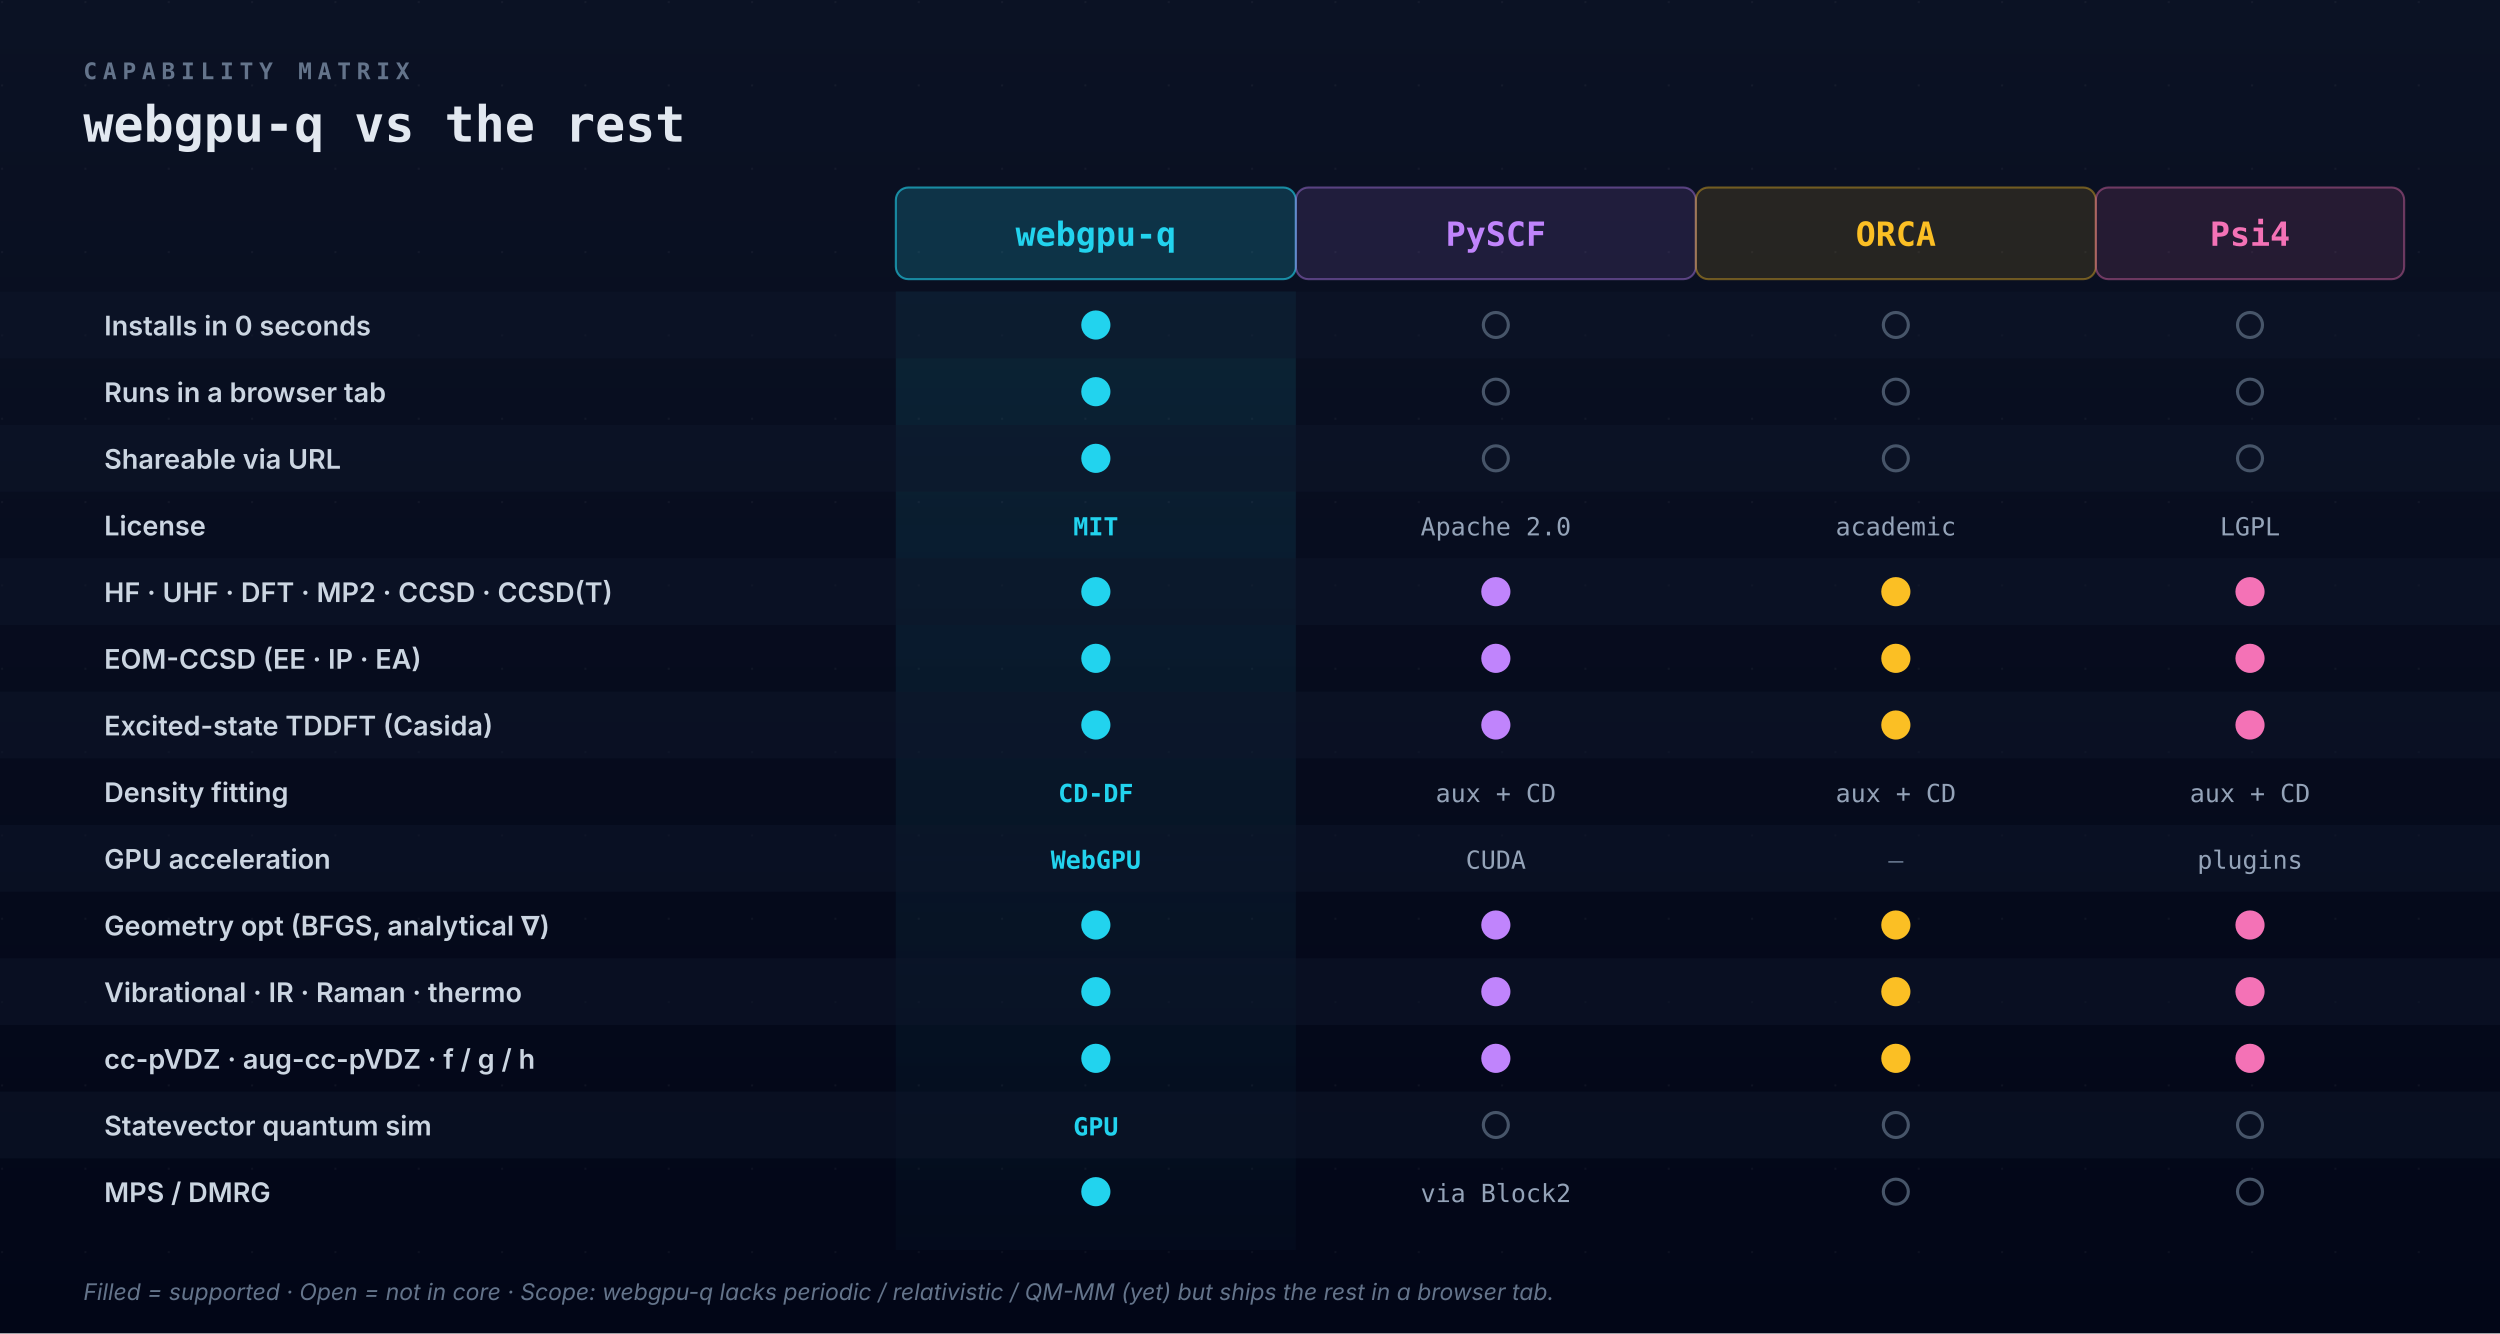
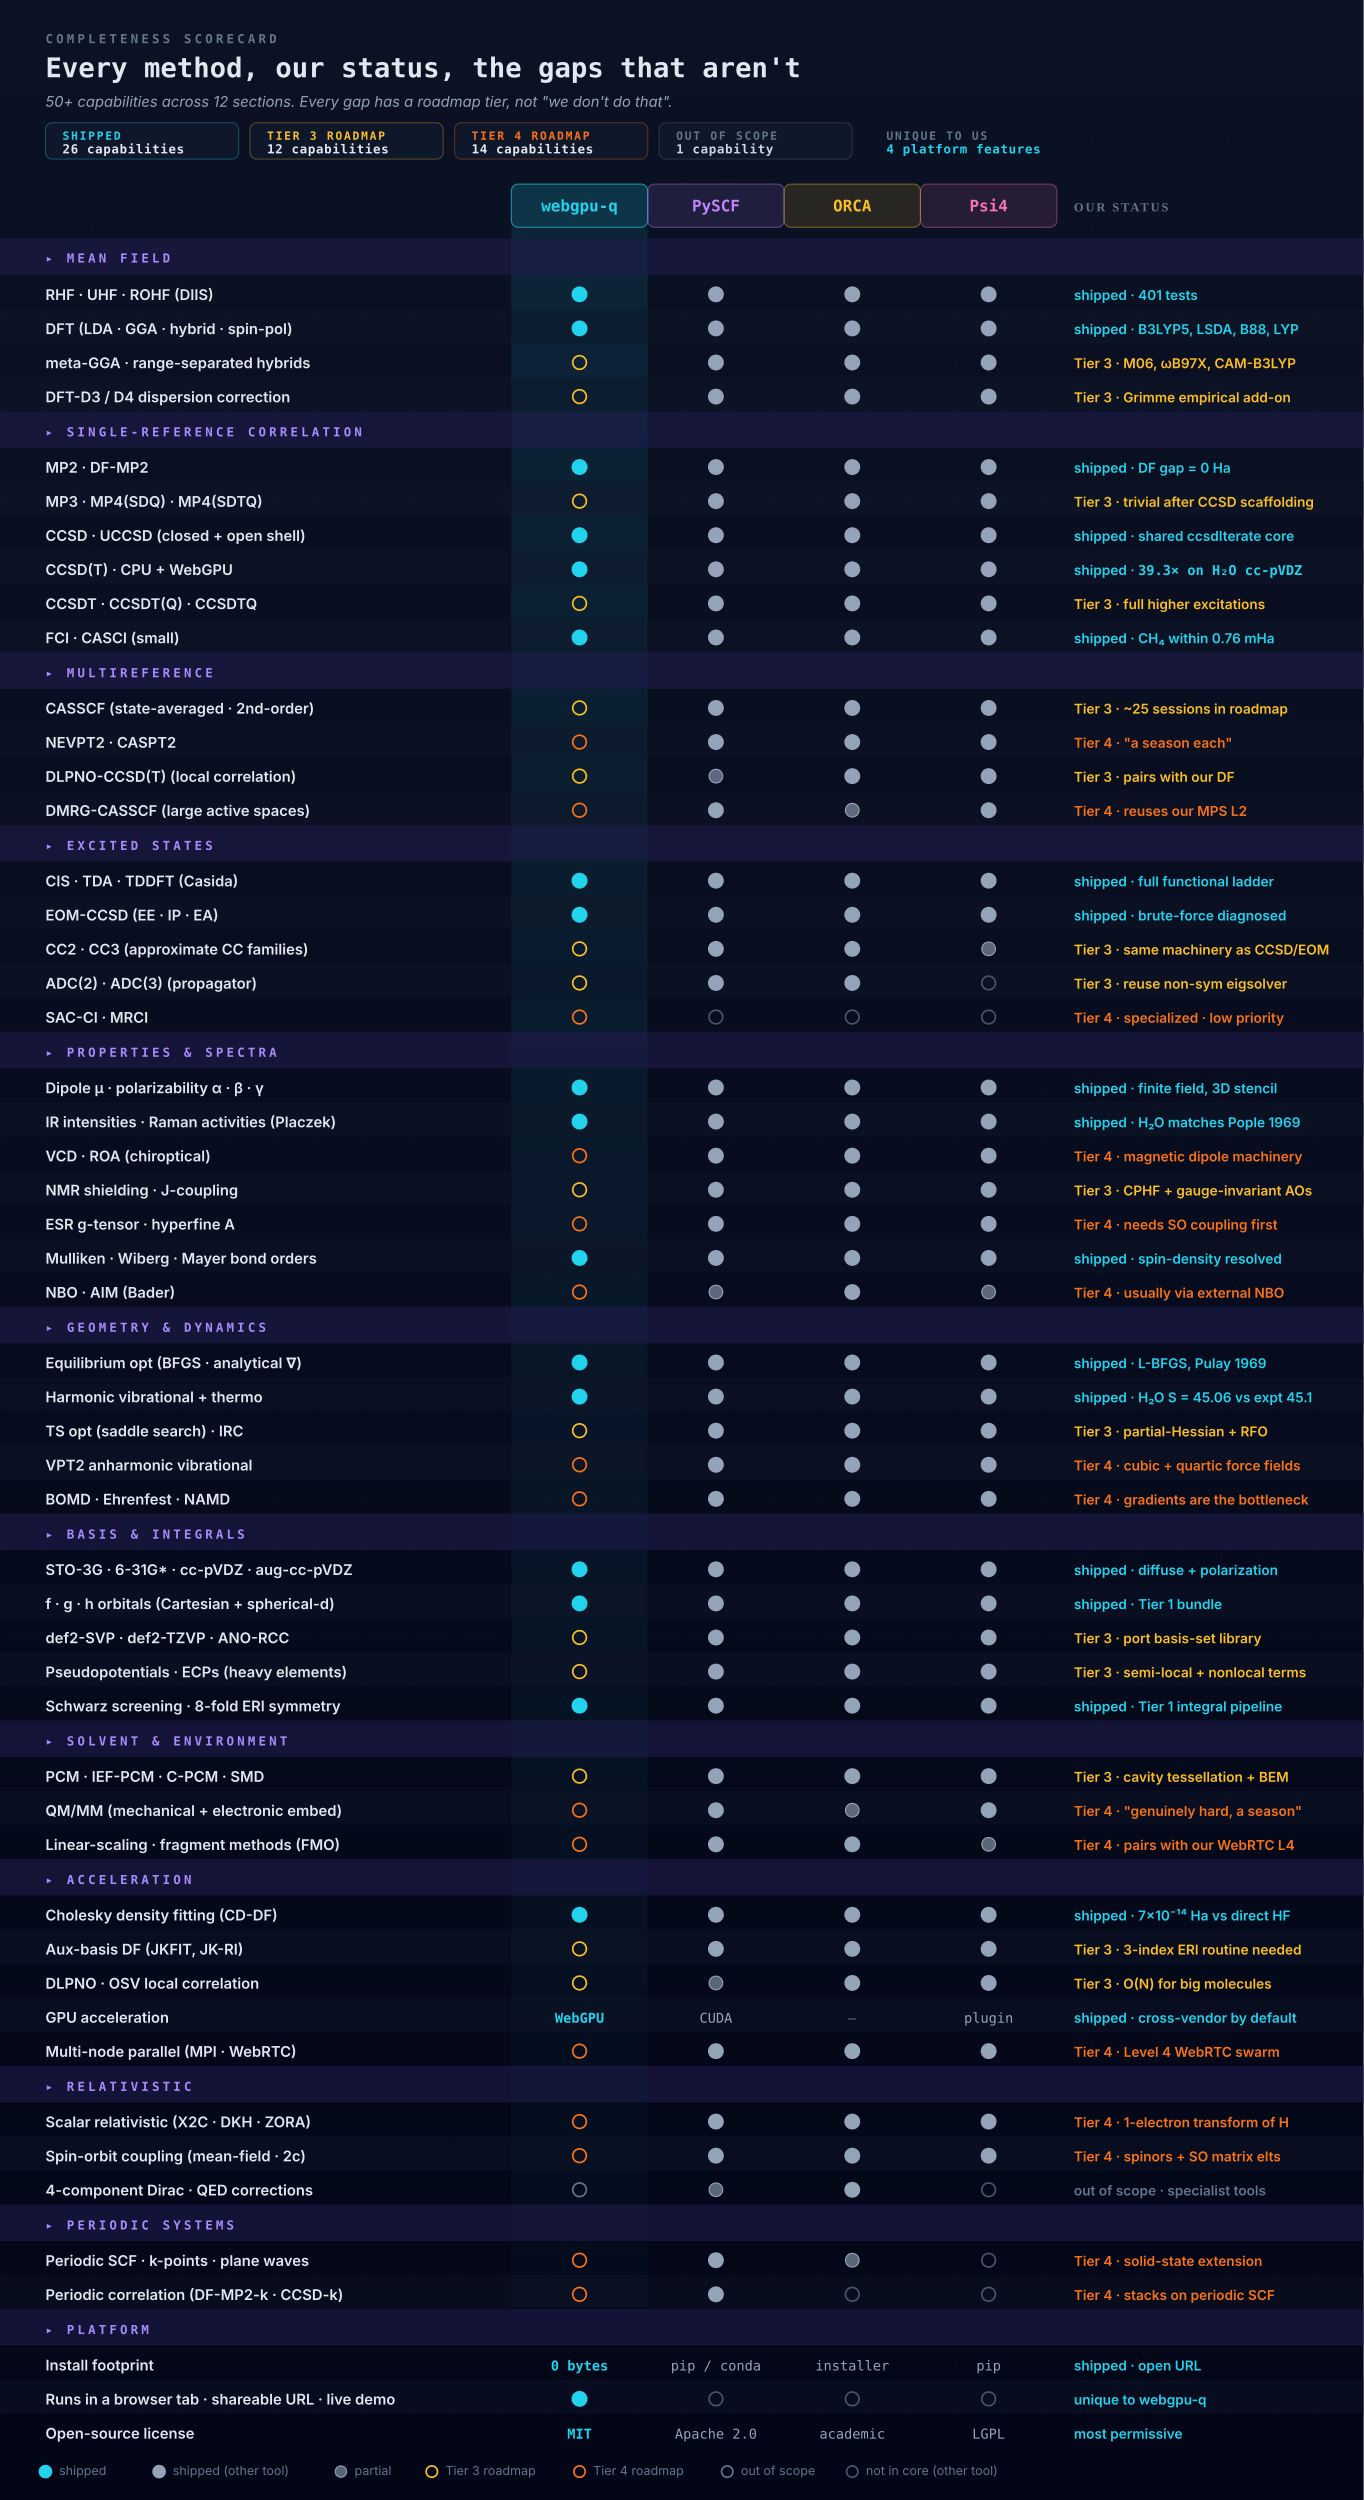
- <svg xmlns="http://www.w3.org/2000/svg" viewBox="0 0 1200 640" width="1200" height="640" role="img" aria-label="Capability comparison: webgpu-q vs PySCF, ORCA, and Psi4">
+ <svg xmlns="http://www.w3.org/2000/svg" viewBox="0 0 1200 2200" width="1200" height="2200" role="img" aria-label="Completeness scorecard: webgpu-q vs PySCF, ORCA, Psi4 — 50+ methods across 12 sections with roadmap status">
  <defs>
    <linearGradient id="bgMx" x1="0" y1="0" x2="0" y2="1">
      <stop offset="0%" stop-color="#0b1224" />
      <stop offset="100%" stop-color="#020617" />
    </linearGradient>
    <pattern id="dotsMx" width="40" height="40" patternUnits="userSpaceOnUse">
      <circle cx="1" cy="1" r="0.55" fill="#ffffff" opacity="0.04" />
    </pattern>
    <linearGradient id="hlight" x1="0" y1="0" x2="0" y2="1">
      <stop offset="0%" stop-color="#22d3ee" stop-opacity="0.10" />
      <stop offset="100%" stop-color="#22d3ee" stop-opacity="0.02" />
    </linearGradient>
  </defs>
-   <rect width="1200" height="640" fill="url(#bgMx)" />
-   <rect width="1200" height="640" fill="url(#dotsMx)" />
-   <text x="40" y="38" font-family="ui-monospace, monospace" font-size="11" letter-spacing="0.25em" fill="#64748b" font-weight="600">CAPABILITY MATRIX</text>
-   <text x="40" y="68" font-family="ui-monospace, monospace" font-size="24" font-weight="700" fill="#e2e8f0">webgpu-q vs the rest</text>
-   <rect x="430" y="90" width="192" height="44" rx="6" fill="#22d3ee" fill-opacity="0.18" stroke="#22d3ee" stroke-opacity="0.6" />
-   <rect x="622" y="90" width="192" height="44" rx="6" fill="#c084fc" fill-opacity="0.12" stroke="#c084fc" stroke-opacity="0.4" />
-   <rect x="814" y="90" width="192" height="44" rx="6" fill="#fbbf24" fill-opacity="0.12" stroke="#fbbf24" stroke-opacity="0.4" />
-   <rect x="1006" y="90" width="148" height="44" rx="6" fill="#f472b6" fill-opacity="0.12" stroke="#f472b6" stroke-opacity="0.4" />
-   <g font-family="ui-monospace, monospace" font-weight="700" text-anchor="middle">
-     <text x="526" y="118" font-size="16" fill="#22d3ee">webgpu-q</text>
-     <text x="718" y="118" font-size="16" fill="#c084fc">PySCF</text>
-     <text x="910" y="118" font-size="16" fill="#fbbf24">ORCA</text>
-     <text x="1080" y="118" font-size="16" fill="#f472b6">Psi4</text>
+   <rect width="1200" height="2200" fill="url(#bgMx)" />
+   <rect width="1200" height="2200" fill="url(#dotsMx)" />
+   <text x="40" y="38" font-family="ui-monospace, monospace" font-size="11" letter-spacing="0.25em" fill="#64748b" font-weight="600">COMPLETENESS SCORECARD</text>
+   <text x="40" y="68" font-family="ui-monospace, monospace" font-size="24" font-weight="700" fill="#e2e8f0">Every method, our status, the gaps that aren't</text>
+   <text x="40" y="94" font-family="-apple-system, system-ui, sans-serif" font-size="13" fill="#94a3b8" font-style="italic">50+ capabilities across 12 sections. Every gap has a roadmap tier, not "we don't do that".</text>
+   <g font-family="ui-monospace, monospace" font-size="12" letter-spacing="0.05em">
+     <rect x="40" y="108" width="170" height="32" rx="6" fill="#0f172a" stroke="#22d3ee" stroke-opacity="0.3" />
+     <text x="55" y="123" font-size="10" fill="#22d3ee" font-weight="700" letter-spacing="0.15em">SHIPPED</text>
+     <text x="55" y="135" font-size="11" fill="#e2e8f0" font-weight="700">26 capabilities</text>
+     <rect x="220" y="108" width="170" height="32" rx="6" fill="#0f172a" stroke="#fbbf24" stroke-opacity="0.3" />
+     <text x="235" y="123" font-size="10" fill="#fbbf24" font-weight="700" letter-spacing="0.15em">TIER 3 ROADMAP</text>
+     <text x="235" y="135" font-size="11" fill="#e2e8f0" font-weight="700">12 capabilities</text>
+     <rect x="400" y="108" width="170" height="32" rx="6" fill="#0f172a" stroke="#f97316" stroke-opacity="0.3" />
+     <text x="415" y="123" font-size="10" fill="#f97316" font-weight="700" letter-spacing="0.15em">TIER 4 ROADMAP</text>
+     <text x="415" y="135" font-size="11" fill="#e2e8f0" font-weight="700">14 capabilities</text>
+     <rect x="580" y="108" width="170" height="32" rx="6" fill="#0f172a" stroke="#64748b" stroke-opacity="0.3" />
+     <text x="595" y="123" font-size="10" fill="#64748b" font-weight="700" letter-spacing="0.15em">OUT OF SCOPE</text>
+     <text x="595" y="135" font-size="11" fill="#cbd5e1" font-weight="700">1 capability</text>
+     <text x="780" y="123" font-size="10" fill="#64748b" font-weight="700" letter-spacing="0.15em">UNIQUE TO US</text>
+     <text x="780" y="135" font-size="11" fill="#22d3ee" font-weight="700">4 platform features</text>
  </g>
-   <rect x="430" y="140" width="192" height="460" fill="url(#hlight)" />
-   <g font-family="-apple-system, system-ui, sans-serif" font-size="13" fill="#cbd5e1">
-     <g transform="translate(0 140)">
-       <rect width="1200" height="32" fill="#0f172a" fill-opacity="0.5" />
-       <text x="50" y="21" font-weight="600">Installs in 0 seconds</text>
-       <circle cx="526" cy="16" r="7" fill="#22d3ee" />
-       <circle cx="718" cy="16" r="6" fill="none" stroke="#475569" stroke-width="1.5" />
-       <circle cx="910" cy="16" r="6" fill="none" stroke="#475569" stroke-width="1.5" />
-       <circle cx="1080" cy="16" r="6" fill="none" stroke="#475569" stroke-width="1.5" />
-     </g>
-     <g transform="translate(0 172)">
-       <text x="50" y="21" font-weight="600">Runs in a browser tab</text>
-       <circle cx="526" cy="16" r="7" fill="#22d3ee" />
-       <circle cx="718" cy="16" r="6" fill="none" stroke="#475569" stroke-width="1.5" />
-       <circle cx="910" cy="16" r="6" fill="none" stroke="#475569" stroke-width="1.5" />
-       <circle cx="1080" cy="16" r="6" fill="none" stroke="#475569" stroke-width="1.5" />
-     </g>
-     <g transform="translate(0 204)">
-       <rect width="1200" height="32" fill="#0f172a" fill-opacity="0.5" />
-       <text x="50" y="21" font-weight="600">Shareable via URL</text>
-       <circle cx="526" cy="16" r="7" fill="#22d3ee" />
-       <circle cx="718" cy="16" r="6" fill="none" stroke="#475569" stroke-width="1.5" />
-       <circle cx="910" cy="16" r="6" fill="none" stroke="#475569" stroke-width="1.5" />
-       <circle cx="1080" cy="16" r="6" fill="none" stroke="#475569" stroke-width="1.5" />
-     </g>
-     <g transform="translate(0 236)" font-family="ui-monospace, monospace" font-size="12">
-       <text x="50" y="21" font-family="-apple-system, system-ui, sans-serif" font-size="13" font-weight="600" fill="#cbd5e1">License</text>
-       <text x="526" y="21" text-anchor="middle" fill="#22d3ee" font-weight="700">MIT</text>
-       <text x="718" y="21" text-anchor="middle" fill="#94a3b8">Apache 2.0</text>
-       <text x="910" y="21" text-anchor="middle" fill="#94a3b8">academic</text>
-       <text x="1080" y="21" text-anchor="middle" fill="#94a3b8">LGPL</text>
-     </g>
-     <g transform="translate(0 268)">
-       <rect width="1200" height="32" fill="#0f172a" fill-opacity="0.5" />
-       <text x="50" y="21" font-weight="600">HF · UHF · DFT · MP2 · CCSD · CCSD(T)</text>
-       <circle cx="526" cy="16" r="7" fill="#22d3ee" />
-       <circle cx="718" cy="16" r="7" fill="#c084fc" />
-       <circle cx="910" cy="16" r="7" fill="#fbbf24" />
-       <circle cx="1080" cy="16" r="7" fill="#f472b6" />
-     </g>
-     <g transform="translate(0 300)">
-       <text x="50" y="21" font-weight="600">EOM-CCSD (EE · IP · EA)</text>
-       <circle cx="526" cy="16" r="7" fill="#22d3ee" />
-       <circle cx="718" cy="16" r="7" fill="#c084fc" />
-       <circle cx="910" cy="16" r="7" fill="#fbbf24" />
-       <circle cx="1080" cy="16" r="7" fill="#f472b6" />
+   <g transform="translate(0 162)">
+     <rect x="450" y="0" width="120" height="38" rx="6" fill="#22d3ee" fill-opacity="0.18" stroke="#22d3ee" stroke-opacity="0.6" />
+     <rect x="570" y="0" width="120" height="38" rx="6" fill="#c084fc" fill-opacity="0.12" stroke="#c084fc" stroke-opacity="0.4" />
+     <rect x="690" y="0" width="120" height="38" rx="6" fill="#fbbf24" fill-opacity="0.12" stroke="#fbbf24" stroke-opacity="0.4" />
+     <rect x="810" y="0" width="120" height="38" rx="6" fill="#f472b6" fill-opacity="0.12" stroke="#f472b6" stroke-opacity="0.4" />
+     <g font-family="ui-monospace, monospace" font-weight="700" text-anchor="middle">
+       <text x="510" y="24" font-size="14" fill="#22d3ee">webgpu-q</text>
+       <text x="630" y="24" font-size="14" fill="#c084fc">PySCF</text>
+       <text x="750" y="24" font-size="14" fill="#fbbf24">ORCA</text>
+       <text x="870" y="24" font-size="14" fill="#f472b6">Psi4</text>
+     </g>
+     <text x="945" y="24" font-size="11" fill="#64748b" font-weight="700" letter-spacing="0.15em">OUR STATUS</text>
+   </g>
+   <rect x="450" y="200" width="120" height="1830" fill="url(#hlight)" />
+   <g font-family="-apple-system, system-ui, sans-serif" font-size="13" fill="#e2e8f0">
+     <g transform="translate(0 210)">
+       <rect width="1200" height="32" fill="#1e1b4b" fill-opacity="0.6" />
+       <text x="40" y="21" font-family="ui-monospace, monospace" font-size="11" letter-spacing="0.25em" fill="#a78bfa" font-weight="700">▸ MEAN FIELD</text>
+     </g>
+     <g transform="translate(0 242)">
+       <text x="40" y="22" font-weight="600">RHF · UHF · ROHF (DIIS)</text>
+       <circle cx="510" cy="17" r="7" fill="#22d3ee" />
+       <circle cx="630" cy="17" r="7" fill="#94a3b8" />
+       <circle cx="750" cy="17" r="7" fill="#94a3b8" />
+       <circle cx="870" cy="17" r="7" fill="#94a3b8" />
+       <text x="945" y="22" font-size="12" fill="#22d3ee" font-weight="600">shipped · 401 tests</text>
+     </g>
+     <g transform="translate(0 272)">
+       <rect width="1200" height="30" fill="#0f172a" fill-opacity="0.4" />
+       <text x="40" y="22" font-weight="600">DFT (LDA · GGA · hybrid · spin-pol)</text>
+       <circle cx="510" cy="17" r="7" fill="#22d3ee" />
+       <circle cx="630" cy="17" r="7" fill="#94a3b8" />
+       <circle cx="750" cy="17" r="7" fill="#94a3b8" />
+       <circle cx="870" cy="17" r="7" fill="#94a3b8" />
+       <text x="945" y="22" font-size="12" fill="#22d3ee" font-weight="600">shipped · B3LYP5, LSDA, B88, LYP</text>
+     </g>
+     <g transform="translate(0 302)">
+       <text x="40" y="22" font-weight="600">meta-GGA · range-separated hybrids</text>
+       <circle cx="510" cy="17" r="6" fill="none" stroke="#fbbf24" stroke-width="1.5" />
+       <circle cx="630" cy="17" r="7" fill="#94a3b8" />
+       <circle cx="750" cy="17" r="7" fill="#94a3b8" />
+       <circle cx="870" cy="17" r="7" fill="#94a3b8" />
+       <text x="945" y="22" font-size="12" fill="#fbbf24" font-weight="600">Tier 3 · M06, ωB97X, CAM-B3LYP</text>
    </g>
    <g transform="translate(0 332)">
-       <rect width="1200" height="32" fill="#0f172a" fill-opacity="0.5" />
-       <text x="50" y="21" font-weight="600">Excited-state TDDFT (Casida)</text>
-       <circle cx="526" cy="16" r="7" fill="#22d3ee" />
-       <circle cx="718" cy="16" r="7" fill="#c084fc" />
-       <circle cx="910" cy="16" r="7" fill="#fbbf24" />
-       <circle cx="1080" cy="16" r="7" fill="#f472b6" />
-     </g>
-     <g transform="translate(0 364)" font-family="ui-monospace, monospace" font-size="12">
-       <text x="50" y="21" font-family="-apple-system, system-ui, sans-serif" font-size="13" font-weight="600" fill="#cbd5e1">Density fitting</text>
-       <text x="526" y="21" text-anchor="middle" fill="#22d3ee" font-weight="700">CD-DF</text>
-       <text x="718" y="21" text-anchor="middle" fill="#94a3b8">aux + CD</text>
-       <text x="910" y="21" text-anchor="middle" fill="#94a3b8">aux + CD</text>
-       <text x="1080" y="21" text-anchor="middle" fill="#94a3b8">aux + CD</text>
-     </g>
-     <g transform="translate(0 396)" font-family="ui-monospace, monospace" font-size="12">
-       <rect width="1200" height="32" fill="#0f172a" fill-opacity="0.5" />
-       <text x="50" y="21" font-family="-apple-system, system-ui, sans-serif" font-size="13" font-weight="600" fill="#cbd5e1">GPU acceleration</text>
-       <text x="526" y="21" text-anchor="middle" fill="#22d3ee" font-weight="700">WebGPU</text>
-       <text x="718" y="21" text-anchor="middle" fill="#94a3b8">CUDA</text>
-       <text x="910" y="21" text-anchor="middle" fill="#64748b">—</text>
-       <text x="1080" y="21" text-anchor="middle" fill="#94a3b8">plugins</text>
-     </g>
-     <g transform="translate(0 428)">
-       <text x="50" y="21" font-weight="600">Geometry opt (BFGS, analytical ∇)</text>
-       <circle cx="526" cy="16" r="7" fill="#22d3ee" />
-       <circle cx="718" cy="16" r="7" fill="#c084fc" />
-       <circle cx="910" cy="16" r="7" fill="#fbbf24" />
-       <circle cx="1080" cy="16" r="7" fill="#f472b6" />
-     </g>
-     <g transform="translate(0 460)">
-       <rect width="1200" height="32" fill="#0f172a" fill-opacity="0.5" />
-       <text x="50" y="21" font-weight="600">Vibrational · IR · Raman · thermo</text>
-       <circle cx="526" cy="16" r="7" fill="#22d3ee" />
-       <circle cx="718" cy="16" r="7" fill="#c084fc" />
-       <circle cx="910" cy="16" r="7" fill="#fbbf24" />
-       <circle cx="1080" cy="16" r="7" fill="#f472b6" />
-     </g>
-     <g transform="translate(0 492)">
-       <text x="50" y="21" font-weight="600">cc-pVDZ · aug-cc-pVDZ · f / g / h</text>
-       <circle cx="526" cy="16" r="7" fill="#22d3ee" />
-       <circle cx="718" cy="16" r="7" fill="#c084fc" />
-       <circle cx="910" cy="16" r="7" fill="#fbbf24" />
-       <circle cx="1080" cy="16" r="7" fill="#f472b6" />
-     </g>
-     <g transform="translate(0 524)" font-family="ui-monospace, monospace" font-size="12">
-       <rect width="1200" height="32" fill="#0f172a" fill-opacity="0.5" />
-       <text x="50" y="21" font-family="-apple-system, system-ui, sans-serif" font-size="13" font-weight="600" fill="#cbd5e1">Statevector quantum sim</text>
-       <text x="526" y="21" text-anchor="middle" fill="#22d3ee" font-weight="700">GPU</text>
-       <circle cx="718" cy="16" r="6" fill="none" stroke="#475569" stroke-width="1.5" />
-       <circle cx="910" cy="16" r="6" fill="none" stroke="#475569" stroke-width="1.5" />
-       <circle cx="1080" cy="16" r="6" fill="none" stroke="#475569" stroke-width="1.5" />
-     </g>
-     <g transform="translate(0 556)" font-family="ui-monospace, monospace" font-size="12">
-       <text x="50" y="21" font-family="-apple-system, system-ui, sans-serif" font-size="13" font-weight="600" fill="#cbd5e1">MPS / DMRG</text>
-       <circle cx="526" cy="16" r="7" fill="#22d3ee" />
-       <text x="718" y="21" text-anchor="middle" fill="#94a3b8">via Block2</text>
-       <circle cx="910" cy="16" r="6" fill="none" stroke="#475569" stroke-width="1.5" />
-       <circle cx="1080" cy="16" r="6" fill="none" stroke="#475569" stroke-width="1.5" />
+       <rect width="1200" height="30" fill="#0f172a" fill-opacity="0.4" />
+       <text x="40" y="22" font-weight="600">DFT-D3 / D4 dispersion correction</text>
+       <circle cx="510" cy="17" r="6" fill="none" stroke="#fbbf24" stroke-width="1.5" />
+       <circle cx="630" cy="17" r="7" fill="#94a3b8" />
+       <circle cx="750" cy="17" r="7" fill="#94a3b8" />
+       <circle cx="870" cy="17" r="7" fill="#94a3b8" />
+       <text x="945" y="22" font-size="12" fill="#fbbf24" font-weight="600">Tier 3 · Grimme empirical add-on</text>
+     </g>
+     <g transform="translate(0 362)">
+       <rect width="1200" height="32" fill="#1e1b4b" fill-opacity="0.6" />
+       <text x="40" y="22" font-family="ui-monospace, monospace" font-size="11" letter-spacing="0.25em" fill="#a78bfa" font-weight="700">▸ SINGLE-REFERENCE CORRELATION</text>
+     </g>
+     <g transform="translate(0 394)">
+       <text x="40" y="22" font-weight="600">MP2 · DF-MP2</text>
+       <circle cx="510" cy="17" r="7" fill="#22d3ee" />
+       <circle cx="630" cy="17" r="7" fill="#94a3b8" />
+       <circle cx="750" cy="17" r="7" fill="#94a3b8" />
+       <circle cx="870" cy="17" r="7" fill="#94a3b8" />
+       <text x="945" y="22" font-size="12" fill="#22d3ee" font-weight="600">shipped · DF gap = 0 Ha</text>
+     </g>
+     <g transform="translate(0 424)">
+       <rect width="1200" height="30" fill="#0f172a" fill-opacity="0.4" />
+       <text x="40" y="22" font-weight="600">MP3 · MP4(SDQ) · MP4(SDTQ)</text>
+       <circle cx="510" cy="17" r="6" fill="none" stroke="#fbbf24" stroke-width="1.5" />
+       <circle cx="630" cy="17" r="7" fill="#94a3b8" />
+       <circle cx="750" cy="17" r="7" fill="#94a3b8" />
+       <circle cx="870" cy="17" r="7" fill="#94a3b8" />
+       <text x="945" y="22" font-size="12" fill="#fbbf24" font-weight="600">Tier 3 · trivial after CCSD scaffolding</text>
+     </g>
+     <g transform="translate(0 454)">
+       <text x="40" y="22" font-weight="600">CCSD · UCCSD (closed + open shell)</text>
+       <circle cx="510" cy="17" r="7" fill="#22d3ee" />
+       <circle cx="630" cy="17" r="7" fill="#94a3b8" />
+       <circle cx="750" cy="17" r="7" fill="#94a3b8" />
+       <circle cx="870" cy="17" r="7" fill="#94a3b8" />
+       <text x="945" y="22" font-size="12" fill="#22d3ee" font-weight="600">shipped · shared ccsdIterate core</text>
+     </g>
+     <g transform="translate(0 484)">
+       <rect width="1200" height="30" fill="#0f172a" fill-opacity="0.4" />
+       <text x="40" y="22" font-weight="600">CCSD(T) · CPU + WebGPU</text>
+       <circle cx="510" cy="17" r="7" fill="#22d3ee" />
+       <circle cx="630" cy="17" r="7" fill="#94a3b8" />
+       <circle cx="750" cy="17" r="7" fill="#94a3b8" />
+       <circle cx="870" cy="17" r="7" fill="#94a3b8" />
+       <text x="945" y="22" font-size="12" fill="#22d3ee" font-weight="600">shipped · <tspan font-family="ui-monospace, monospace" font-weight="700">39.3× on H₂O cc-pVDZ</tspan>
+       </text>
+     </g>
+     <g transform="translate(0 514)">
+       <text x="40" y="22" font-weight="600">CCSDT · CCSDT(Q) · CCSDTQ</text>
+       <circle cx="510" cy="17" r="6" fill="none" stroke="#fbbf24" stroke-width="1.5" />
+       <circle cx="630" cy="17" r="7" fill="#94a3b8" />
+       <circle cx="750" cy="17" r="7" fill="#94a3b8" />
+       <circle cx="870" cy="17" r="7" fill="#94a3b8" />
+       <text x="945" y="22" font-size="12" fill="#fbbf24" font-weight="600">Tier 3 · full higher excitations</text>
+     </g>
+     <g transform="translate(0 544)">
+       <rect width="1200" height="30" fill="#0f172a" fill-opacity="0.4" />
+       <text x="40" y="22" font-weight="600">FCI · CASCI (small)</text>
+       <circle cx="510" cy="17" r="7" fill="#22d3ee" />
+       <circle cx="630" cy="17" r="7" fill="#94a3b8" />
+       <circle cx="750" cy="17" r="7" fill="#94a3b8" />
+       <circle cx="870" cy="17" r="7" fill="#94a3b8" />
+       <text x="945" y="22" font-size="12" fill="#22d3ee" font-weight="600">shipped · CH₄ within 0.76 mHa</text>
+     </g>
+     <g transform="translate(0 574)">
+       <rect width="1200" height="32" fill="#1e1b4b" fill-opacity="0.6" />
+       <text x="40" y="22" font-family="ui-monospace, monospace" font-size="11" letter-spacing="0.25em" fill="#a78bfa" font-weight="700">▸ MULTIREFERENCE</text>
+     </g>
+     <g transform="translate(0 606)">
+       <text x="40" y="22" font-weight="600">CASSCF (state-averaged · 2nd-order)</text>
+       <circle cx="510" cy="17" r="6" fill="none" stroke="#fbbf24" stroke-width="1.5" />
+       <circle cx="630" cy="17" r="7" fill="#94a3b8" />
+       <circle cx="750" cy="17" r="7" fill="#94a3b8" />
+       <circle cx="870" cy="17" r="7" fill="#94a3b8" />
+       <text x="945" y="22" font-size="12" fill="#fbbf24" font-weight="600">Tier 3 · ~25 sessions in roadmap</text>
+     </g>
+     <g transform="translate(0 636)">
+       <rect width="1200" height="30" fill="#0f172a" fill-opacity="0.4" />
+       <text x="40" y="22" font-weight="600">NEVPT2 · CASPT2</text>
+       <circle cx="510" cy="17" r="6" fill="none" stroke="#f97316" stroke-width="1.5" />
+       <circle cx="630" cy="17" r="7" fill="#94a3b8" />
+       <circle cx="750" cy="17" r="7" fill="#94a3b8" />
+       <circle cx="870" cy="17" r="7" fill="#94a3b8" />
+       <text x="945" y="22" font-size="12" fill="#f97316" font-weight="600">Tier 4 · "a season each"</text>
+     </g>
+     <g transform="translate(0 666)">
+       <text x="40" y="22" font-weight="600">DLPNO-CCSD(T) (local correlation)</text>
+       <circle cx="510" cy="17" r="6" fill="none" stroke="#fbbf24" stroke-width="1.5" />
+       <circle cx="630" cy="17" r="6" fill="#94a3b8" fill-opacity="0.6" stroke="#94a3b8" />
+       <circle cx="750" cy="17" r="7" fill="#94a3b8" />
+       <circle cx="870" cy="17" r="7" fill="#94a3b8" />
+       <text x="945" y="22" font-size="12" fill="#fbbf24" font-weight="600">Tier 3 · pairs with our DF</text>
+     </g>
+     <g transform="translate(0 696)">
+       <rect width="1200" height="30" fill="#0f172a" fill-opacity="0.4" />
+       <text x="40" y="22" font-weight="600">DMRG-CASSCF (large active spaces)</text>
+       <circle cx="510" cy="17" r="6" fill="none" stroke="#f97316" stroke-width="1.5" />
+       <circle cx="630" cy="17" r="7" fill="#94a3b8" />
+       <circle cx="750" cy="17" r="6" fill="#94a3b8" fill-opacity="0.6" stroke="#94a3b8" />
+       <circle cx="870" cy="17" r="7" fill="#94a3b8" />
+       <text x="945" y="22" font-size="12" fill="#f97316" font-weight="600">Tier 4 · reuses our MPS L2</text>
+     </g>
+     <g transform="translate(0 726)">
+       <rect width="1200" height="32" fill="#1e1b4b" fill-opacity="0.6" />
+       <text x="40" y="22" font-family="ui-monospace, monospace" font-size="11" letter-spacing="0.25em" fill="#a78bfa" font-weight="700">▸ EXCITED STATES</text>
+     </g>
+     <g transform="translate(0 758)">
+       <text x="40" y="22" font-weight="600">CIS · TDA · TDDFT (Casida)</text>
+       <circle cx="510" cy="17" r="7" fill="#22d3ee" />
+       <circle cx="630" cy="17" r="7" fill="#94a3b8" />
+       <circle cx="750" cy="17" r="7" fill="#94a3b8" />
+       <circle cx="870" cy="17" r="7" fill="#94a3b8" />
+       <text x="945" y="22" font-size="12" fill="#22d3ee" font-weight="600">shipped · full functional ladder</text>
+     </g>
+     <g transform="translate(0 788)">
+       <rect width="1200" height="30" fill="#0f172a" fill-opacity="0.4" />
+       <text x="40" y="22" font-weight="600">EOM-CCSD (EE · IP · EA)</text>
+       <circle cx="510" cy="17" r="7" fill="#22d3ee" />
+       <circle cx="630" cy="17" r="7" fill="#94a3b8" />
+       <circle cx="750" cy="17" r="7" fill="#94a3b8" />
+       <circle cx="870" cy="17" r="7" fill="#94a3b8" />
+       <text x="945" y="22" font-size="12" fill="#22d3ee" font-weight="600">shipped · brute-force diagnosed</text>
+     </g>
+     <g transform="translate(0 818)">
+       <text x="40" y="22" font-weight="600">CC2 · CC3 (approximate CC families)</text>
+       <circle cx="510" cy="17" r="6" fill="none" stroke="#fbbf24" stroke-width="1.5" />
+       <circle cx="630" cy="17" r="7" fill="#94a3b8" />
+       <circle cx="750" cy="17" r="7" fill="#94a3b8" />
+       <circle cx="870" cy="17" r="6" fill="#94a3b8" fill-opacity="0.6" stroke="#94a3b8" />
+       <text x="945" y="22" font-size="12" fill="#fbbf24" font-weight="600">Tier 3 · same machinery as CCSD/EOM</text>
+     </g>
+     <g transform="translate(0 848)">
+       <rect width="1200" height="30" fill="#0f172a" fill-opacity="0.4" />
+       <text x="40" y="22" font-weight="600">ADC(2) · ADC(3) (propagator)</text>
+       <circle cx="510" cy="17" r="6" fill="none" stroke="#fbbf24" stroke-width="1.5" />
+       <circle cx="630" cy="17" r="7" fill="#94a3b8" />
+       <circle cx="750" cy="17" r="7" fill="#94a3b8" />
+       <circle cx="870" cy="17" r="6" fill="none" stroke="#475569" stroke-width="1.5" />
+       <text x="945" y="22" font-size="12" fill="#fbbf24" font-weight="600">Tier 3 · reuse non-sym eigsolver</text>
+     </g>
+     <g transform="translate(0 878)">
+       <text x="40" y="22" font-weight="600">SAC-CI · MRCI</text>
+       <circle cx="510" cy="17" r="6" fill="none" stroke="#f97316" stroke-width="1.5" />
+       <circle cx="630" cy="17" r="6" fill="none" stroke="#475569" stroke-width="1.5" />
+       <circle cx="750" cy="17" r="6" fill="none" stroke="#475569" stroke-width="1.5" />
+       <circle cx="870" cy="17" r="6" fill="none" stroke="#475569" stroke-width="1.5" />
+       <text x="945" y="22" font-size="12" fill="#f97316" font-weight="600">Tier 4 · specialized · low priority</text>
+     </g>
+     <g transform="translate(0 908)">
+       <rect width="1200" height="32" fill="#1e1b4b" fill-opacity="0.6" />
+       <text x="40" y="22" font-family="ui-monospace, monospace" font-size="11" letter-spacing="0.25em" fill="#a78bfa" font-weight="700">▸ PROPERTIES &amp; SPECTRA</text>
+     </g>
+     <g transform="translate(0 940)">
+       <text x="40" y="22" font-weight="600">Dipole μ · polarizability α · β · γ</text>
+       <circle cx="510" cy="17" r="7" fill="#22d3ee" />
+       <circle cx="630" cy="17" r="7" fill="#94a3b8" />
+       <circle cx="750" cy="17" r="7" fill="#94a3b8" />
+       <circle cx="870" cy="17" r="7" fill="#94a3b8" />
+       <text x="945" y="22" font-size="12" fill="#22d3ee" font-weight="600">shipped · finite field, 3D stencil</text>
+     </g>
+     <g transform="translate(0 970)">
+       <rect width="1200" height="30" fill="#0f172a" fill-opacity="0.4" />
+       <text x="40" y="22" font-weight="600">IR intensities · Raman activities (Placzek)</text>
+       <circle cx="510" cy="17" r="7" fill="#22d3ee" />
+       <circle cx="630" cy="17" r="7" fill="#94a3b8" />
+       <circle cx="750" cy="17" r="7" fill="#94a3b8" />
+       <circle cx="870" cy="17" r="7" fill="#94a3b8" />
+       <text x="945" y="22" font-size="12" fill="#22d3ee" font-weight="600">shipped · H₂O matches Pople 1969</text>
+     </g>
+     <g transform="translate(0 1000)">
+       <text x="40" y="22" font-weight="600">VCD · ROA (chiroptical)</text>
+       <circle cx="510" cy="17" r="6" fill="none" stroke="#f97316" stroke-width="1.5" />
+       <circle cx="630" cy="17" r="7" fill="#94a3b8" />
+       <circle cx="750" cy="17" r="7" fill="#94a3b8" />
+       <circle cx="870" cy="17" r="7" fill="#94a3b8" />
+       <text x="945" y="22" font-size="12" fill="#f97316" font-weight="600">Tier 4 · magnetic dipole machinery</text>
+     </g>
+     <g transform="translate(0 1030)">
+       <rect width="1200" height="30" fill="#0f172a" fill-opacity="0.4" />
+       <text x="40" y="22" font-weight="600">NMR shielding · J-coupling</text>
+       <circle cx="510" cy="17" r="6" fill="none" stroke="#fbbf24" stroke-width="1.5" />
+       <circle cx="630" cy="17" r="7" fill="#94a3b8" />
+       <circle cx="750" cy="17" r="7" fill="#94a3b8" />
+       <circle cx="870" cy="17" r="7" fill="#94a3b8" />
+       <text x="945" y="22" font-size="12" fill="#fbbf24" font-weight="600">Tier 3 · CPHF + gauge-invariant AOs</text>
+     </g>
+     <g transform="translate(0 1060)">
+       <text x="40" y="22" font-weight="600">ESR g-tensor · hyperfine A</text>
+       <circle cx="510" cy="17" r="6" fill="none" stroke="#f97316" stroke-width="1.5" />
+       <circle cx="630" cy="17" r="7" fill="#94a3b8" />
+       <circle cx="750" cy="17" r="7" fill="#94a3b8" />
+       <circle cx="870" cy="17" r="7" fill="#94a3b8" />
+       <text x="945" y="22" font-size="12" fill="#f97316" font-weight="600">Tier 4 · needs SO coupling first</text>
+     </g>
+     <g transform="translate(0 1090)">
+       <rect width="1200" height="30" fill="#0f172a" fill-opacity="0.4" />
+       <text x="40" y="22" font-weight="600">Mulliken · Wiberg · Mayer bond orders</text>
+       <circle cx="510" cy="17" r="7" fill="#22d3ee" />
+       <circle cx="630" cy="17" r="7" fill="#94a3b8" />
+       <circle cx="750" cy="17" r="7" fill="#94a3b8" />
+       <circle cx="870" cy="17" r="7" fill="#94a3b8" />
+       <text x="945" y="22" font-size="12" fill="#22d3ee" font-weight="600">shipped · spin-density resolved</text>
+     </g>
+     <g transform="translate(0 1120)">
+       <text x="40" y="22" font-weight="600">NBO · AIM (Bader)</text>
+       <circle cx="510" cy="17" r="6" fill="none" stroke="#f97316" stroke-width="1.5" />
+       <circle cx="630" cy="17" r="6" fill="#94a3b8" fill-opacity="0.6" stroke="#94a3b8" />
+       <circle cx="750" cy="17" r="7" fill="#94a3b8" />
+       <circle cx="870" cy="17" r="6" fill="#94a3b8" fill-opacity="0.6" stroke="#94a3b8" />
+       <text x="945" y="22" font-size="12" fill="#f97316" font-weight="600">Tier 4 · usually via external NBO</text>
+     </g>
+     <g transform="translate(0 1150)">
+       <rect width="1200" height="32" fill="#1e1b4b" fill-opacity="0.6" />
+       <text x="40" y="22" font-family="ui-monospace, monospace" font-size="11" letter-spacing="0.25em" fill="#a78bfa" font-weight="700">▸ GEOMETRY &amp; DYNAMICS</text>
+     </g>
+     <g transform="translate(0 1182)">
+       <text x="40" y="22" font-weight="600">Equilibrium opt (BFGS · analytical ∇)</text>
+       <circle cx="510" cy="17" r="7" fill="#22d3ee" />
+       <circle cx="630" cy="17" r="7" fill="#94a3b8" />
+       <circle cx="750" cy="17" r="7" fill="#94a3b8" />
+       <circle cx="870" cy="17" r="7" fill="#94a3b8" />
+       <text x="945" y="22" font-size="12" fill="#22d3ee" font-weight="600">shipped · L-BFGS, Pulay 1969</text>
+     </g>
+     <g transform="translate(0 1212)">
+       <rect width="1200" height="30" fill="#0f172a" fill-opacity="0.4" />
+       <text x="40" y="22" font-weight="600">Harmonic vibrational + thermo</text>
+       <circle cx="510" cy="17" r="7" fill="#22d3ee" />
+       <circle cx="630" cy="17" r="7" fill="#94a3b8" />
+       <circle cx="750" cy="17" r="7" fill="#94a3b8" />
+       <circle cx="870" cy="17" r="7" fill="#94a3b8" />
+       <text x="945" y="22" font-size="12" fill="#22d3ee" font-weight="600">shipped · H₂O S = 45.06 vs expt 45.1</text>
+     </g>
+     <g transform="translate(0 1242)">
+       <text x="40" y="22" font-weight="600">TS opt (saddle search) · IRC</text>
+       <circle cx="510" cy="17" r="6" fill="none" stroke="#fbbf24" stroke-width="1.5" />
+       <circle cx="630" cy="17" r="7" fill="#94a3b8" />
+       <circle cx="750" cy="17" r="7" fill="#94a3b8" />
+       <circle cx="870" cy="17" r="7" fill="#94a3b8" />
+       <text x="945" y="22" font-size="12" fill="#fbbf24" font-weight="600">Tier 3 · partial-Hessian + RFO</text>
+     </g>
+     <g transform="translate(0 1272)">
+       <rect width="1200" height="30" fill="#0f172a" fill-opacity="0.4" />
+       <text x="40" y="22" font-weight="600">VPT2 anharmonic vibrational</text>
+       <circle cx="510" cy="17" r="6" fill="none" stroke="#f97316" stroke-width="1.5" />
+       <circle cx="630" cy="17" r="7" fill="#94a3b8" />
+       <circle cx="750" cy="17" r="7" fill="#94a3b8" />
+       <circle cx="870" cy="17" r="7" fill="#94a3b8" />
+       <text x="945" y="22" font-size="12" fill="#f97316" font-weight="600">Tier 4 · cubic + quartic force fields</text>
+     </g>
+     <g transform="translate(0 1302)">
+       <text x="40" y="22" font-weight="600">BOMD · Ehrenfest · NAMD</text>
+       <circle cx="510" cy="17" r="6" fill="none" stroke="#f97316" stroke-width="1.5" />
+       <circle cx="630" cy="17" r="7" fill="#94a3b8" />
+       <circle cx="750" cy="17" r="7" fill="#94a3b8" />
+       <circle cx="870" cy="17" r="7" fill="#94a3b8" />
+       <text x="945" y="22" font-size="12" fill="#f97316" font-weight="600">Tier 4 · gradients are the bottleneck</text>
+     </g>
+     <g transform="translate(0 1332)">
+       <rect width="1200" height="32" fill="#1e1b4b" fill-opacity="0.6" />
+       <text x="40" y="22" font-family="ui-monospace, monospace" font-size="11" letter-spacing="0.25em" fill="#a78bfa" font-weight="700">▸ BASIS &amp; INTEGRALS</text>
+     </g>
+     <g transform="translate(0 1364)">
+       <text x="40" y="22" font-weight="600">STO-3G · 6-31G* · cc-pVDZ · aug-cc-pVDZ</text>
+       <circle cx="510" cy="17" r="7" fill="#22d3ee" />
+       <circle cx="630" cy="17" r="7" fill="#94a3b8" />
+       <circle cx="750" cy="17" r="7" fill="#94a3b8" />
+       <circle cx="870" cy="17" r="7" fill="#94a3b8" />
+       <text x="945" y="22" font-size="12" fill="#22d3ee" font-weight="600">shipped · diffuse + polarization</text>
+     </g>
+     <g transform="translate(0 1394)">
+       <rect width="1200" height="30" fill="#0f172a" fill-opacity="0.4" />
+       <text x="40" y="22" font-weight="600">f · g · h orbitals (Cartesian + spherical-d)</text>
+       <circle cx="510" cy="17" r="7" fill="#22d3ee" />
+       <circle cx="630" cy="17" r="7" fill="#94a3b8" />
+       <circle cx="750" cy="17" r="7" fill="#94a3b8" />
+       <circle cx="870" cy="17" r="7" fill="#94a3b8" />
+       <text x="945" y="22" font-size="12" fill="#22d3ee" font-weight="600">shipped · Tier 1 bundle</text>
+     </g>
+     <g transform="translate(0 1424)">
+       <text x="40" y="22" font-weight="600">def2-SVP · def2-TZVP · ANO-RCC</text>
+       <circle cx="510" cy="17" r="6" fill="none" stroke="#fbbf24" stroke-width="1.5" />
+       <circle cx="630" cy="17" r="7" fill="#94a3b8" />
+       <circle cx="750" cy="17" r="7" fill="#94a3b8" />
+       <circle cx="870" cy="17" r="7" fill="#94a3b8" />
+       <text x="945" y="22" font-size="12" fill="#fbbf24" font-weight="600">Tier 3 · port basis-set library</text>
+     </g>
+     <g transform="translate(0 1454)">
+       <rect width="1200" height="30" fill="#0f172a" fill-opacity="0.4" />
+       <text x="40" y="22" font-weight="600">Pseudopotentials · ECPs (heavy elements)</text>
+       <circle cx="510" cy="17" r="6" fill="none" stroke="#fbbf24" stroke-width="1.5" />
+       <circle cx="630" cy="17" r="7" fill="#94a3b8" />
+       <circle cx="750" cy="17" r="7" fill="#94a3b8" />
+       <circle cx="870" cy="17" r="7" fill="#94a3b8" />
+       <text x="945" y="22" font-size="12" fill="#fbbf24" font-weight="600">Tier 3 · semi-local + nonlocal terms</text>
+     </g>
+     <g transform="translate(0 1484)">
+       <text x="40" y="22" font-weight="600">Schwarz screening · 8-fold ERI symmetry</text>
+       <circle cx="510" cy="17" r="7" fill="#22d3ee" />
+       <circle cx="630" cy="17" r="7" fill="#94a3b8" />
+       <circle cx="750" cy="17" r="7" fill="#94a3b8" />
+       <circle cx="870" cy="17" r="7" fill="#94a3b8" />
+       <text x="945" y="22" font-size="12" fill="#22d3ee" font-weight="600">shipped · Tier 1 integral pipeline</text>
+     </g>
+     <g transform="translate(0 1514)">
+       <rect width="1200" height="32" fill="#1e1b4b" fill-opacity="0.6" />
+       <text x="40" y="22" font-family="ui-monospace, monospace" font-size="11" letter-spacing="0.25em" fill="#a78bfa" font-weight="700">▸ SOLVENT &amp; ENVIRONMENT</text>
+     </g>
+     <g transform="translate(0 1546)">
+       <text x="40" y="22" font-weight="600">PCM · IEF-PCM · C-PCM · SMD</text>
+       <circle cx="510" cy="17" r="6" fill="none" stroke="#fbbf24" stroke-width="1.5" />
+       <circle cx="630" cy="17" r="7" fill="#94a3b8" />
+       <circle cx="750" cy="17" r="7" fill="#94a3b8" />
+       <circle cx="870" cy="17" r="7" fill="#94a3b8" />
+       <text x="945" y="22" font-size="12" fill="#fbbf24" font-weight="600">Tier 3 · cavity tessellation + BEM</text>
+     </g>
+     <g transform="translate(0 1576)">
+       <rect width="1200" height="30" fill="#0f172a" fill-opacity="0.4" />
+       <text x="40" y="22" font-weight="600">QM/MM (mechanical + electronic embed)</text>
+       <circle cx="510" cy="17" r="6" fill="none" stroke="#f97316" stroke-width="1.5" />
+       <circle cx="630" cy="17" r="7" fill="#94a3b8" />
+       <circle cx="750" cy="17" r="6" fill="#94a3b8" fill-opacity="0.6" stroke="#94a3b8" />
+       <circle cx="870" cy="17" r="7" fill="#94a3b8" />
+       <text x="945" y="22" font-size="12" fill="#f97316" font-weight="600">Tier 4 · "genuinely hard, a season"</text>
+     </g>
+     <g transform="translate(0 1606)">
+       <text x="40" y="22" font-weight="600">Linear-scaling · fragment methods (FMO)</text>
+       <circle cx="510" cy="17" r="6" fill="none" stroke="#f97316" stroke-width="1.5" />
+       <circle cx="630" cy="17" r="7" fill="#94a3b8" />
+       <circle cx="750" cy="17" r="7" fill="#94a3b8" />
+       <circle cx="870" cy="17" r="6" fill="#94a3b8" fill-opacity="0.6" stroke="#94a3b8" />
+       <text x="945" y="22" font-size="12" fill="#f97316" font-weight="600">Tier 4 · pairs with our WebRTC L4</text>
+     </g>
+     <g transform="translate(0 1636)">
+       <rect width="1200" height="32" fill="#1e1b4b" fill-opacity="0.6" />
+       <text x="40" y="22" font-family="ui-monospace, monospace" font-size="11" letter-spacing="0.25em" fill="#a78bfa" font-weight="700">▸ ACCELERATION</text>
+     </g>
+     <g transform="translate(0 1668)">
+       <text x="40" y="22" font-weight="600">Cholesky density fitting (CD-DF)</text>
+       <circle cx="510" cy="17" r="7" fill="#22d3ee" />
+       <circle cx="630" cy="17" r="7" fill="#94a3b8" />
+       <circle cx="750" cy="17" r="7" fill="#94a3b8" />
+       <circle cx="870" cy="17" r="7" fill="#94a3b8" />
+       <text x="945" y="22" font-size="12" fill="#22d3ee" font-weight="600">shipped · 7×10⁻¹⁴ Ha vs direct HF</text>
+     </g>
+     <g transform="translate(0 1698)">
+       <rect width="1200" height="30" fill="#0f172a" fill-opacity="0.4" />
+       <text x="40" y="22" font-weight="600">Aux-basis DF (JKFIT, JK-RI)</text>
+       <circle cx="510" cy="17" r="6" fill="none" stroke="#fbbf24" stroke-width="1.5" />
+       <circle cx="630" cy="17" r="7" fill="#94a3b8" />
+       <circle cx="750" cy="17" r="7" fill="#94a3b8" />
+       <circle cx="870" cy="17" r="7" fill="#94a3b8" />
+       <text x="945" y="22" font-size="12" fill="#fbbf24" font-weight="600">Tier 3 · 3-index ERI routine needed</text>
+     </g>
+     <g transform="translate(0 1728)">
+       <text x="40" y="22" font-weight="600">DLPNO · OSV local correlation</text>
+       <circle cx="510" cy="17" r="6" fill="none" stroke="#fbbf24" stroke-width="1.5" />
+       <circle cx="630" cy="17" r="6" fill="#94a3b8" fill-opacity="0.6" stroke="#94a3b8" />
+       <circle cx="750" cy="17" r="7" fill="#94a3b8" />
+       <circle cx="870" cy="17" r="7" fill="#94a3b8" />
+       <text x="945" y="22" font-size="12" fill="#fbbf24" font-weight="600">Tier 3 · O(N) for big molecules</text>
+     </g>
+     <g transform="translate(0 1758)">
+       <rect width="1200" height="30" fill="#0f172a" fill-opacity="0.4" />
+       <text x="40" y="22" font-weight="600">GPU acceleration</text>
+       <text x="510" y="22" font-family="ui-monospace, monospace" font-size="12" fill="#22d3ee" font-weight="700" text-anchor="middle">WebGPU</text>
+       <text x="630" y="22" font-family="ui-monospace, monospace" font-size="12" fill="#94a3b8" text-anchor="middle">CUDA</text>
+       <text x="750" y="22" font-family="ui-monospace, monospace" font-size="12" fill="#64748b" text-anchor="middle">—</text>
+       <text x="870" y="22" font-family="ui-monospace, monospace" font-size="12" fill="#94a3b8" text-anchor="middle">plugin</text>
+       <text x="945" y="22" font-size="12" fill="#22d3ee" font-weight="600">shipped · cross-vendor by default</text>
+     </g>
+     <g transform="translate(0 1788)">
+       <text x="40" y="22" font-weight="600">Multi-node parallel (MPI · WebRTC)</text>
+       <circle cx="510" cy="17" r="6" fill="none" stroke="#f97316" stroke-width="1.5" />
+       <circle cx="630" cy="17" r="7" fill="#94a3b8" />
+       <circle cx="750" cy="17" r="7" fill="#94a3b8" />
+       <circle cx="870" cy="17" r="7" fill="#94a3b8" />
+       <text x="945" y="22" font-size="12" fill="#f97316" font-weight="600">Tier 4 · Level 4 WebRTC swarm</text>
+     </g>
+     <g transform="translate(0 1818)">
+       <rect width="1200" height="32" fill="#1e1b4b" fill-opacity="0.6" />
+       <text x="40" y="22" font-family="ui-monospace, monospace" font-size="11" letter-spacing="0.25em" fill="#a78bfa" font-weight="700">▸ RELATIVISTIC</text>
+     </g>
+     <g transform="translate(0 1850)">
+       <text x="40" y="22" font-weight="600">Scalar relativistic (X2C · DKH · ZORA)</text>
+       <circle cx="510" cy="17" r="6" fill="none" stroke="#f97316" stroke-width="1.5" />
+       <circle cx="630" cy="17" r="7" fill="#94a3b8" />
+       <circle cx="750" cy="17" r="7" fill="#94a3b8" />
+       <circle cx="870" cy="17" r="7" fill="#94a3b8" />
+       <text x="945" y="22" font-size="12" fill="#f97316" font-weight="600">Tier 4 · 1-electron transform of H</text>
+     </g>
+     <g transform="translate(0 1880)">
+       <rect width="1200" height="30" fill="#0f172a" fill-opacity="0.4" />
+       <text x="40" y="22" font-weight="600">Spin-orbit coupling (mean-field · 2c)</text>
+       <circle cx="510" cy="17" r="6" fill="none" stroke="#f97316" stroke-width="1.5" />
+       <circle cx="630" cy="17" r="7" fill="#94a3b8" />
+       <circle cx="750" cy="17" r="7" fill="#94a3b8" />
+       <circle cx="870" cy="17" r="7" fill="#94a3b8" />
+       <text x="945" y="22" font-size="12" fill="#f97316" font-weight="600">Tier 4 · spinors + SO matrix elts</text>
+     </g>
+     <g transform="translate(0 1910)">
+       <text x="40" y="22" font-weight="600">4-component Dirac · QED corrections</text>
+       <circle cx="510" cy="17" r="6" fill="none" stroke="#64748b" stroke-width="1.5" />
+       <circle cx="630" cy="17" r="6" fill="#94a3b8" fill-opacity="0.6" stroke="#94a3b8" />
+       <circle cx="750" cy="17" r="7" fill="#94a3b8" />
+       <circle cx="870" cy="17" r="6" fill="none" stroke="#475569" stroke-width="1.5" />
+       <text x="945" y="22" font-size="12" fill="#64748b" font-weight="600">out of scope · specialist tools</text>
+     </g>
+     <g transform="translate(0 1940)">
+       <rect width="1200" height="32" fill="#1e1b4b" fill-opacity="0.6" />
+       <text x="40" y="22" font-family="ui-monospace, monospace" font-size="11" letter-spacing="0.25em" fill="#a78bfa" font-weight="700">▸ PERIODIC SYSTEMS</text>
+     </g>
+     <g transform="translate(0 1972)">
+       <text x="40" y="22" font-weight="600">Periodic SCF · k-points · plane waves</text>
+       <circle cx="510" cy="17" r="6" fill="none" stroke="#f97316" stroke-width="1.5" />
+       <circle cx="630" cy="17" r="7" fill="#94a3b8" />
+       <circle cx="750" cy="17" r="6" fill="#94a3b8" fill-opacity="0.6" stroke="#94a3b8" />
+       <circle cx="870" cy="17" r="6" fill="none" stroke="#475569" stroke-width="1.5" />
+       <text x="945" y="22" font-size="12" fill="#f97316" font-weight="600">Tier 4 · solid-state extension</text>
+     </g>
+     <g transform="translate(0 2002)">
+       <rect width="1200" height="30" fill="#0f172a" fill-opacity="0.4" />
+       <text x="40" y="22" font-weight="600">Periodic correlation (DF-MP2-k · CCSD-k)</text>
+       <circle cx="510" cy="17" r="6" fill="none" stroke="#f97316" stroke-width="1.5" />
+       <circle cx="630" cy="17" r="7" fill="#94a3b8" />
+       <circle cx="750" cy="17" r="6" fill="none" stroke="#475569" stroke-width="1.5" />
+       <circle cx="870" cy="17" r="6" fill="none" stroke="#475569" stroke-width="1.5" />
+       <text x="945" y="22" font-size="12" fill="#f97316" font-weight="600">Tier 4 · stacks on periodic SCF</text>
+     </g>
+     <g transform="translate(0 2032)">
+       <rect width="1200" height="32" fill="#1e1b4b" fill-opacity="0.6" />
+       <text x="40" y="22" font-family="ui-monospace, monospace" font-size="11" letter-spacing="0.25em" fill="#a78bfa" font-weight="700">▸ PLATFORM</text>
+     </g>
+     <g transform="translate(0 2064)">
+       <text x="40" y="22" font-weight="600">Install footprint</text>
+       <text x="510" y="22" font-family="ui-monospace, monospace" font-size="12" fill="#22d3ee" font-weight="700" text-anchor="middle">0 bytes</text>
+       <text x="630" y="22" font-family="ui-monospace, monospace" font-size="12" fill="#94a3b8" text-anchor="middle">pip / conda</text>
+       <text x="750" y="22" font-family="ui-monospace, monospace" font-size="12" fill="#94a3b8" text-anchor="middle">installer</text>
+       <text x="870" y="22" font-family="ui-monospace, monospace" font-size="12" fill="#94a3b8" text-anchor="middle">pip</text>
+       <text x="945" y="22" font-size="12" fill="#22d3ee" font-weight="600">shipped · open URL</text>
+     </g>
+     <g transform="translate(0 2094)">
+       <rect width="1200" height="30" fill="#0f172a" fill-opacity="0.4" />
+       <text x="40" y="22" font-weight="600">Runs in a browser tab · shareable URL · live demo</text>
+       <circle cx="510" cy="17" r="7" fill="#22d3ee" />
+       <circle cx="630" cy="17" r="6" fill="none" stroke="#475569" stroke-width="1.5" />
+       <circle cx="750" cy="17" r="6" fill="none" stroke="#475569" stroke-width="1.5" />
+       <circle cx="870" cy="17" r="6" fill="none" stroke="#475569" stroke-width="1.5" />
+       <text x="945" y="22" font-size="12" fill="#22d3ee" font-weight="600">unique to webgpu-q</text>
+     </g>
+     <g transform="translate(0 2124)">
+       <text x="40" y="22" font-weight="600">Open-source license</text>
+       <text x="510" y="22" font-family="ui-monospace, monospace" font-size="12" fill="#22d3ee" font-weight="700" text-anchor="middle">MIT</text>
+       <text x="630" y="22" font-family="ui-monospace, monospace" font-size="12" fill="#94a3b8" text-anchor="middle">Apache 2.0</text>
+       <text x="750" y="22" font-family="ui-monospace, monospace" font-size="12" fill="#94a3b8" text-anchor="middle">academic</text>
+       <text x="870" y="22" font-family="ui-monospace, monospace" font-size="12" fill="#94a3b8" text-anchor="middle">LGPL</text>
+       <text x="945" y="22" font-size="12" fill="#22d3ee" font-weight="600">most permissive</text>
    </g>
  </g>
-   <text x="40" y="624" font-family="-apple-system, system-ui, sans-serif" font-size="11" fill="#64748b" font-style="italic">Filled = supported · Open = not in core · Scope: webgpu-q lacks periodic / relativistic / QM-MM (yet) but ships the rest in a browser tab.</text>
+   <g transform="translate(40 2178)" font-family="-apple-system, system-ui, sans-serif" font-size="11" fill="#64748b">
+     <circle cx="0" cy="-3" r="6" fill="#22d3ee" />
+     <text x="12" y="0">shipped</text>
+     <circle cx="100" cy="-3" r="6" fill="#94a3b8" />
+     <text x="112" y="0">shipped (other tool)</text>
+     <circle cx="260" cy="-3" r="5" fill="#94a3b8" fill-opacity="0.6" stroke="#94a3b8" />
+     <text x="272" y="0">partial</text>
+     <circle cx="340" cy="-3" r="5" fill="none" stroke="#fbbf24" stroke-width="1.5" />
+     <text x="352" y="0">Tier 3 roadmap</text>
+     <circle cx="470" cy="-3" r="5" fill="none" stroke="#f97316" stroke-width="1.5" />
+     <text x="482" y="0">Tier 4 roadmap</text>
+     <circle cx="600" cy="-3" r="5" fill="none" stroke="#64748b" stroke-width="1.5" />
+     <text x="612" y="0">out of scope</text>
+     <circle cx="710" cy="-3" r="5" fill="none" stroke="#475569" stroke-width="1.5" />
+     <text x="722" y="0">not in core (other tool)</text>
+   </g>
</svg>
